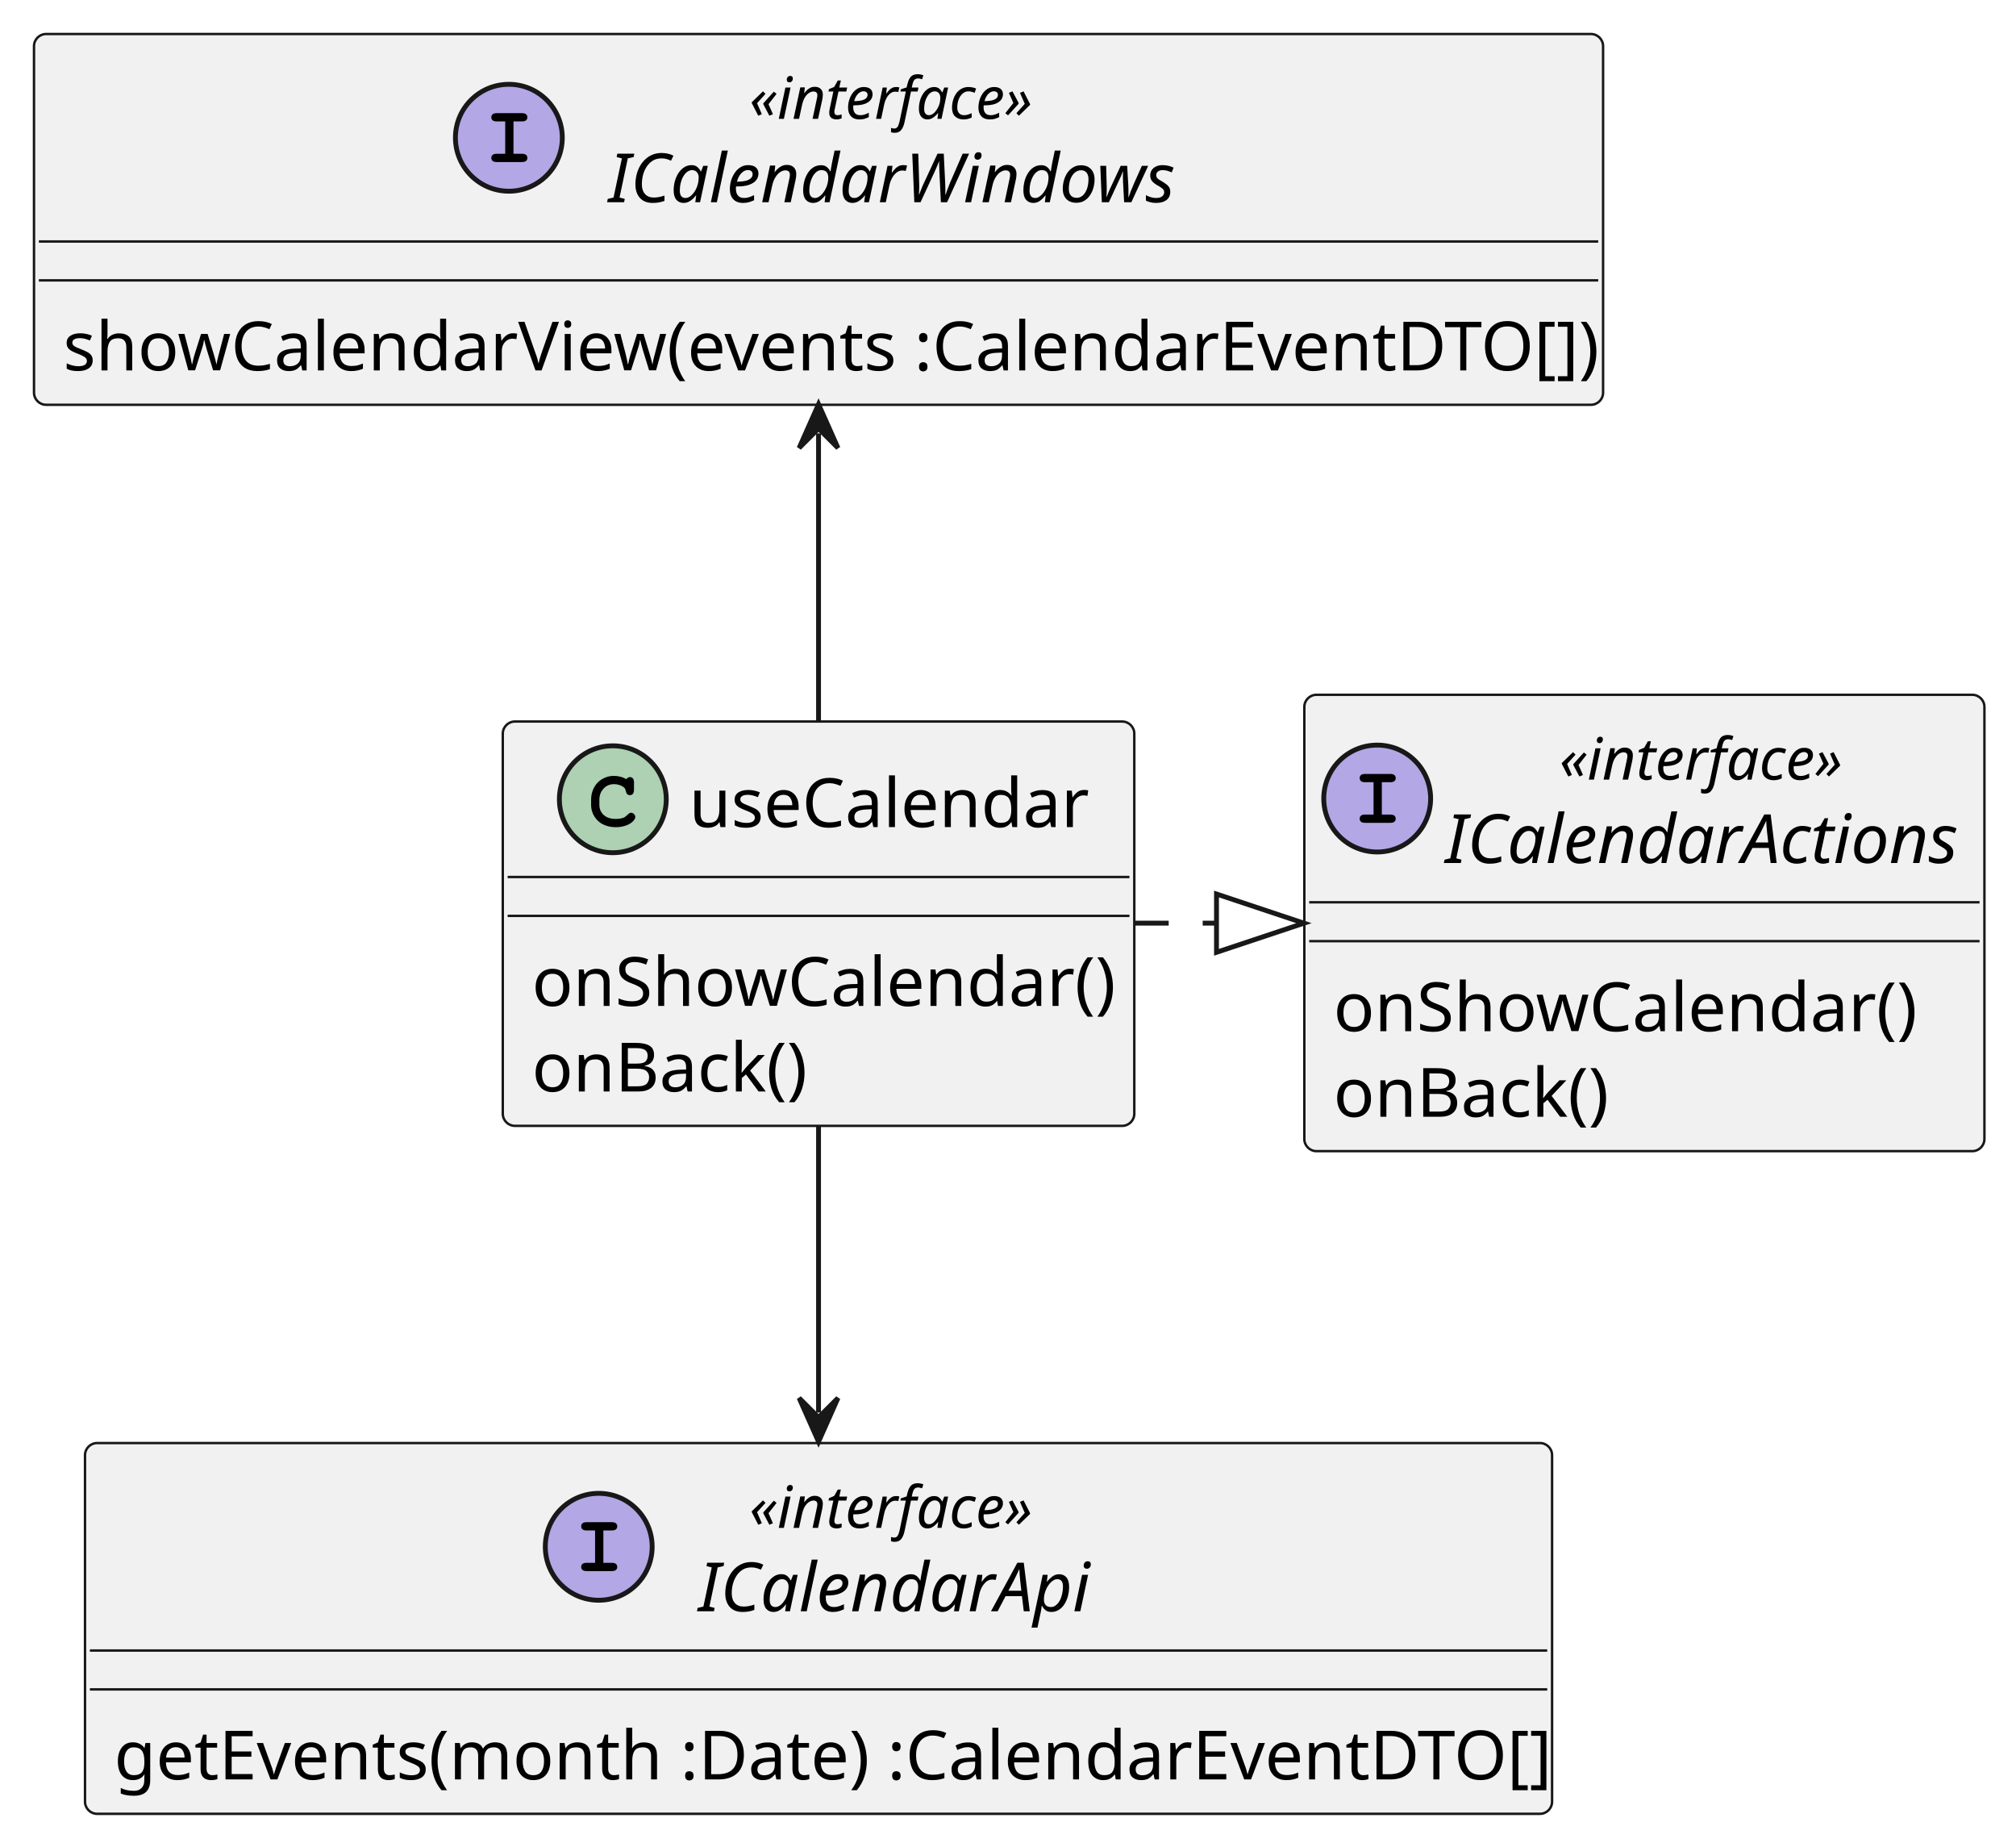
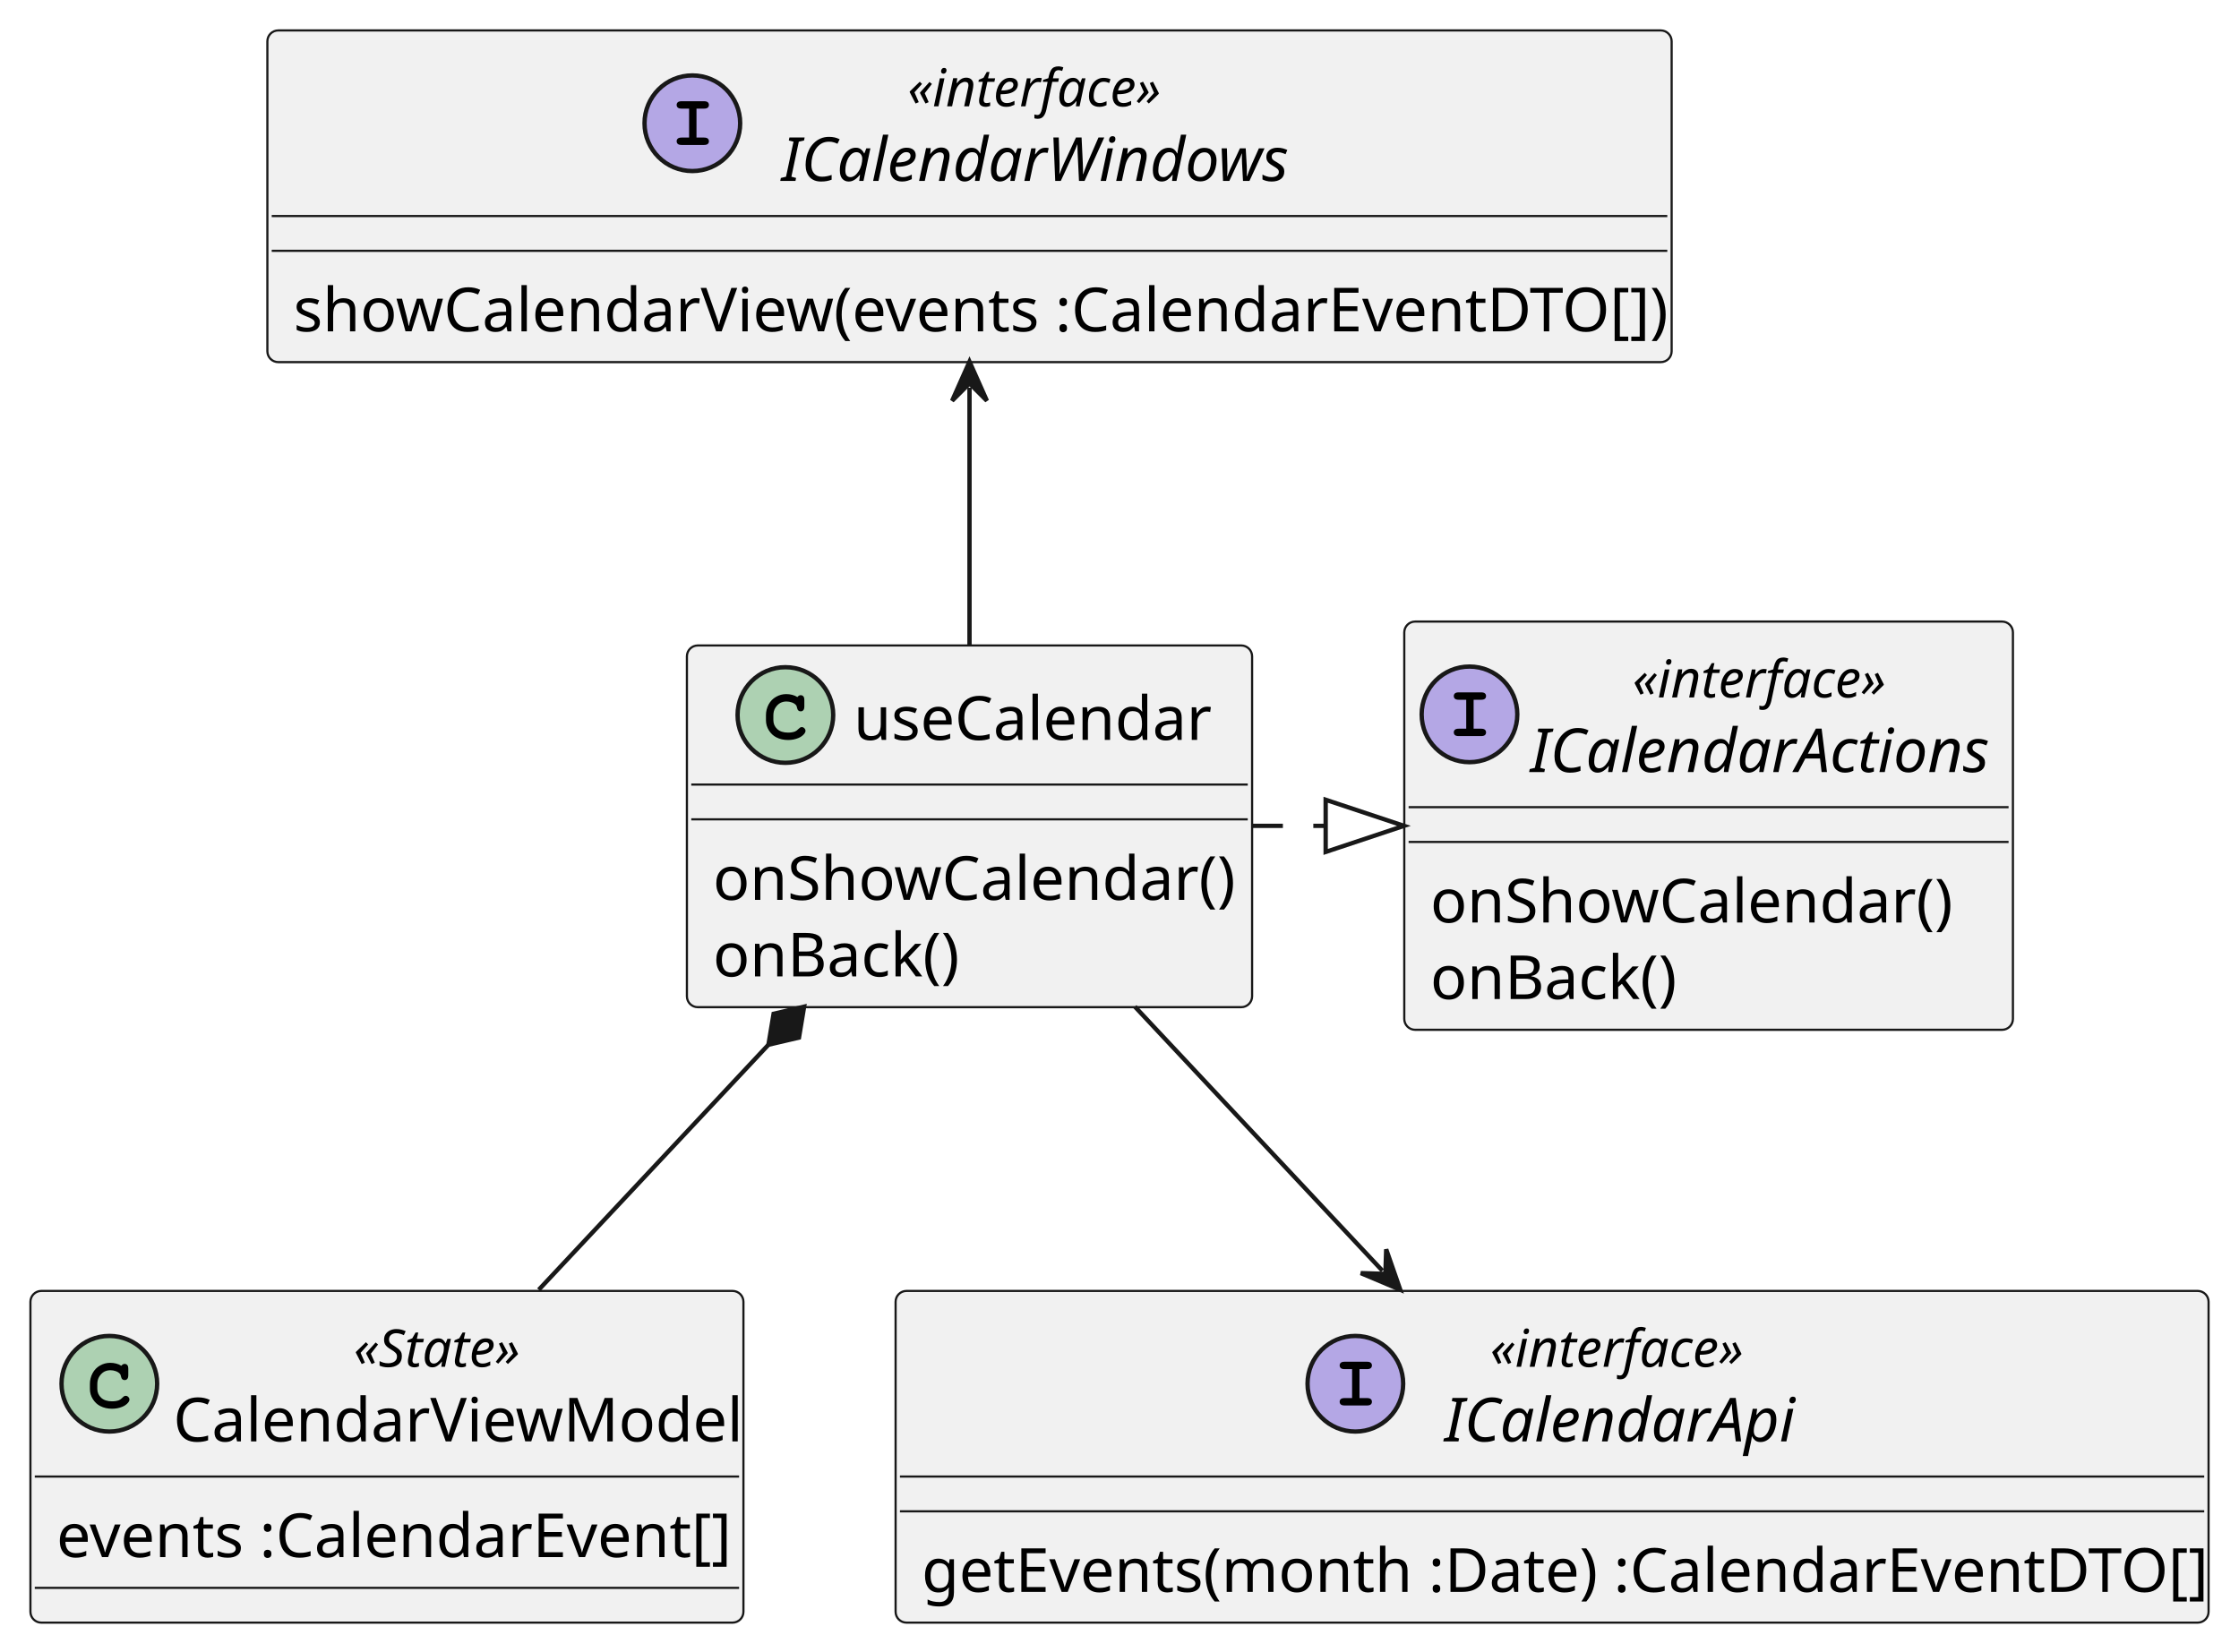
- <svg xmlns="http://www.w3.org/2000/svg" contentStyleType="text/css" height="380px" preserveAspectRatio="none" style="width:415px;height:380px;background:#FFFFFF;" version="1.1" viewBox="0 0 415 380" width="415px" zoomAndPan="magnify">
+ <svg xmlns="http://www.w3.org/2000/svg" contentStyleType="text/css" height="380px" preserveAspectRatio="none" style="width:515px;height:380px;background:#FFFFFF;" version="1.1" viewBox="0 0 515 380" width="515px" zoomAndPan="magnify">
  <defs />
  <g>
    <g id="elem_useCalendar">
-       <rect codeLine="1" fill="#F1F1F1" height="83.219" id="useCalendar" rx="2.5" ry="2.5" style="stroke:#181818;stroke-width:0.5;" width="130" x="103.5" y="148.5" />
-       <ellipse cx="126.15" cy="164.5" fill="#ADD1B2" rx="11" ry="11" style="stroke:#181818;stroke-width:1.0;" />
-       <path d="M128.916,160.375 Q129.072,160.156 129.259,160.047 Q129.447,159.938 129.666,159.938 Q130.041,159.938 130.275,160.203 Q130.509,160.453 130.509,161.062 L130.509,162.516 Q130.509,163.125 130.275,163.391 Q130.041,163.656 129.666,163.656 Q129.322,163.656 129.119,163.453 Q128.916,163.266 128.806,162.75 Q128.759,162.391 128.572,162.203 Q128.244,161.828 127.634,161.609 Q127.025,161.391 126.4,161.391 Q125.634,161.391 124.994,161.719 Q124.369,162.047 123.869,162.797 Q123.384,163.547 123.384,164.578 L123.384,165.672 Q123.384,166.906 124.275,167.734 Q125.166,168.547 126.759,168.547 Q127.697,168.547 128.353,168.297 Q128.744,168.141 129.166,167.703 Q129.431,167.438 129.572,167.359 Q129.728,167.281 129.931,167.281 Q130.259,167.281 130.509,167.547 Q130.775,167.797 130.775,168.141 Q130.775,168.484 130.431,168.891 Q129.931,169.469 129.134,169.797 Q128.056,170.25 126.759,170.25 Q125.244,170.25 124.041,169.625 Q123.056,169.125 122.369,168.062 Q121.681,166.984 121.681,165.703 L121.681,164.547 Q121.681,163.219 122.291,162.078 Q122.916,160.922 124.009,160.312 Q125.103,159.688 126.338,159.688 Q127.072,159.688 127.713,159.859 Q128.369,160.016 128.916,160.375 Z " fill="#000000" />
-       <text fill="#000000" font-family="sans-serif" font-size="14" lengthAdjust="spacing" textLength="81" x="141.85" y="170.228">useCalendar</text>
-       <line style="stroke:#181818;stroke-width:0.5;" x1="104.5" x2="232.5" y1="180.5" y2="180.5" />
-       <line style="stroke:#181818;stroke-width:0.5;" x1="104.5" x2="232.5" y1="188.5" y2="188.5" />
-       <text fill="#000000" font-family="sans-serif" font-size="14" lengthAdjust="spacing" textLength="118" x="109.5" y="207.033">onShowCalendar()</text>
-       <text fill="#000000" font-family="sans-serif" font-size="14" lengthAdjust="spacing" textLength="57" x="109.5" y="224.643">onBack()</text>
+       <rect codeLine="1" fill="#F1F1F1" height="83.219" id="useCalendar" rx="2.5" ry="2.5" style="stroke:#181818;stroke-width:0.5;" width="130" x="158" y="148.5" />
+       <ellipse cx="180.65" cy="164.5" fill="#ADD1B2" rx="11" ry="11" style="stroke:#181818;stroke-width:1.0;" />
+       <path d="M183.416,160.375 Q183.572,160.156 183.759,160.047 Q183.947,159.938 184.166,159.938 Q184.541,159.938 184.775,160.203 Q185.009,160.453 185.009,161.062 L185.009,162.516 Q185.009,163.125 184.775,163.391 Q184.541,163.656 184.166,163.656 Q183.822,163.656 183.619,163.453 Q183.416,163.266 183.306,162.75 Q183.259,162.391 183.072,162.203 Q182.744,161.828 182.134,161.609 Q181.525,161.391 180.9,161.391 Q180.134,161.391 179.494,161.719 Q178.869,162.047 178.369,162.797 Q177.884,163.547 177.884,164.578 L177.884,165.672 Q177.884,166.906 178.775,167.734 Q179.666,168.547 181.259,168.547 Q182.197,168.547 182.853,168.297 Q183.244,168.141 183.666,167.703 Q183.931,167.438 184.072,167.359 Q184.228,167.281 184.431,167.281 Q184.759,167.281 185.009,167.547 Q185.275,167.797 185.275,168.141 Q185.275,168.484 184.931,168.891 Q184.431,169.469 183.634,169.797 Q182.556,170.25 181.259,170.25 Q179.744,170.25 178.541,169.625 Q177.556,169.125 176.869,168.062 Q176.181,166.984 176.181,165.703 L176.181,164.547 Q176.181,163.219 176.791,162.078 Q177.416,160.922 178.509,160.312 Q179.603,159.688 180.838,159.688 Q181.572,159.688 182.213,159.859 Q182.869,160.016 183.416,160.375 Z " fill="#000000" />
+       <text fill="#000000" font-family="sans-serif" font-size="14" lengthAdjust="spacing" textLength="81" x="196.35" y="170.228">useCalendar</text>
+       <line style="stroke:#181818;stroke-width:0.5;" x1="159" x2="287" y1="180.5" y2="180.5" />
+       <line style="stroke:#181818;stroke-width:0.5;" x1="159" x2="287" y1="188.5" y2="188.5" />
+       <text fill="#000000" font-family="sans-serif" font-size="14" lengthAdjust="spacing" textLength="118" x="164" y="207.033">onShowCalendar()</text>
+       <text fill="#000000" font-family="sans-serif" font-size="14" lengthAdjust="spacing" textLength="57" x="164" y="224.643">onBack()</text>
+     </g>
+     <g id="elem_CalendarViewModel">
+       <rect codeLine="6" fill="#F1F1F1" height="76.312" id="CalendarViewModel" rx="2.5" ry="2.5" style="stroke:#181818;stroke-width:0.5;" width="164" x="7" y="297" />
+       <ellipse cx="25.15" cy="318.352" fill="#ADD1B2" rx="11" ry="11" style="stroke:#181818;stroke-width:1.0;" />
+       <path d="M27.916,314.227 Q28.072,314.008 28.259,313.898 Q28.447,313.789 28.666,313.789 Q29.041,313.789 29.275,314.055 Q29.509,314.305 29.509,314.914 L29.509,316.367 Q29.509,316.977 29.275,317.242 Q29.041,317.508 28.666,317.508 Q28.322,317.508 28.119,317.305 Q27.916,317.117 27.806,316.602 Q27.759,316.242 27.572,316.055 Q27.244,315.68 26.634,315.461 Q26.025,315.242 25.4,315.242 Q24.634,315.242 23.994,315.57 Q23.369,315.898 22.869,316.648 Q22.384,317.398 22.384,318.43 L22.384,319.523 Q22.384,320.758 23.275,321.586 Q24.166,322.398 25.759,322.398 Q26.697,322.398 27.353,322.148 Q27.744,321.992 28.166,321.555 Q28.431,321.289 28.572,321.211 Q28.728,321.133 28.931,321.133 Q29.259,321.133 29.509,321.398 Q29.775,321.648 29.775,321.992 Q29.775,322.336 29.431,322.742 Q28.931,323.32 28.134,323.648 Q27.056,324.102 25.759,324.102 Q24.244,324.102 23.041,323.477 Q22.056,322.977 21.369,321.914 Q20.681,320.836 20.681,319.555 L20.681,318.398 Q20.681,317.07 21.291,315.93 Q21.916,314.773 23.009,314.164 Q24.103,313.539 25.337,313.539 Q26.072,313.539 26.712,313.711 Q27.369,313.867 27.916,314.227 Z " fill="#000000" />
+       <text fill="#000000" font-family="sans-serif" font-size="12" font-style="italic" lengthAdjust="spacing" textLength="42" x="81.35" y="314.457">«State»</text>
+       <text fill="#000000" font-family="sans-serif" font-size="14" lengthAdjust="spacing" textLength="125" x="39.85" y="331.627">CalendarViewModel</text>
+       <line style="stroke:#181818;stroke-width:0.5;" x1="8" x2="170" y1="339.703" y2="339.703" />
+       <text fill="#000000" font-family="sans-serif" font-size="14" lengthAdjust="spacing" textLength="152" x="13" y="358.236">events :CalendarEvent[]</text>
+       <line style="stroke:#181818;stroke-width:0.5;" x1="8" x2="170" y1="365.312" y2="365.312" />
    </g>
    <g id="elem_ICalendarActions">
-       <rect codeLine="6" fill="#F1F1F1" height="93.922" id="ICalendarActions" rx="2.5" ry="2.5" style="stroke:#181818;stroke-width:0.5;" width="140" x="268.5" y="143" />
-       <ellipse cx="283.5" cy="164.352" fill="#B4A7E5" rx="11" ry="11" style="stroke:#181818;stroke-width:1.0;" />
-       <path d="M284.453,160.992 L284.453,167.648 L286.172,167.648 Q286.781,167.648 287.047,167.883 Q287.312,168.117 287.312,168.508 Q287.312,168.883 287.047,169.117 Q286.781,169.352 286.172,169.352 L281.031,169.352 Q280.422,169.352 280.156,169.117 Q279.891,168.883 279.891,168.492 Q279.891,168.117 280.156,167.883 Q280.422,167.648 281.031,167.648 L282.75,167.648 L282.75,160.992 L281.031,160.992 Q280.422,160.992 280.156,160.758 Q279.891,160.523 279.891,160.133 Q279.891,159.758 280.156,159.523 Q280.422,159.289 281.031,159.289 L286.172,159.289 Q286.781,159.289 287.047,159.523 Q287.312,159.758 287.312,160.133 Q287.312,160.523 287.047,160.758 Q286.781,160.992 286.172,160.992 L284.453,160.992 Z " fill="#000000" />
-       <text fill="#000000" font-family="sans-serif" font-size="12" font-style="italic" lengthAdjust="spacing" textLength="61" x="321" y="160.457">«interface»</text>
-       <text fill="#000000" font-family="sans-serif" font-size="14" font-style="italic" lengthAdjust="spacing" textLength="108" x="297.5" y="177.627">ICalendarActions</text>
-       <line style="stroke:#181818;stroke-width:0.5;" x1="269.5" x2="407.5" y1="185.703" y2="185.703" />
-       <line style="stroke:#181818;stroke-width:0.5;" x1="269.5" x2="407.5" y1="193.703" y2="193.703" />
-       <text fill="#000000" font-family="sans-serif" font-size="14" lengthAdjust="spacing" textLength="118" x="274.5" y="212.236">onShowCalendar()</text>
-       <text fill="#000000" font-family="sans-serif" font-size="14" lengthAdjust="spacing" textLength="57" x="274.5" y="229.846">onBack()</text>
+       <rect codeLine="10" fill="#F1F1F1" height="93.922" id="ICalendarActions" rx="2.5" ry="2.5" style="stroke:#181818;stroke-width:0.5;" width="140" x="323" y="143" />
+       <ellipse cx="338" cy="164.352" fill="#B4A7E5" rx="11" ry="11" style="stroke:#181818;stroke-width:1.0;" />
+       <path d="M338.953,160.992 L338.953,167.648 L340.672,167.648 Q341.281,167.648 341.547,167.883 Q341.812,168.117 341.812,168.508 Q341.812,168.883 341.547,169.117 Q341.281,169.352 340.672,169.352 L335.531,169.352 Q334.922,169.352 334.656,169.117 Q334.391,168.883 334.391,168.492 Q334.391,168.117 334.656,167.883 Q334.922,167.648 335.531,167.648 L337.25,167.648 L337.25,160.992 L335.531,160.992 Q334.922,160.992 334.656,160.758 Q334.391,160.523 334.391,160.133 Q334.391,159.758 334.656,159.523 Q334.922,159.289 335.531,159.289 L340.672,159.289 Q341.281,159.289 341.547,159.523 Q341.812,159.758 341.812,160.133 Q341.812,160.523 341.547,160.758 Q341.281,160.992 340.672,160.992 L338.953,160.992 Z " fill="#000000" />
+       <text fill="#000000" font-family="sans-serif" font-size="12" font-style="italic" lengthAdjust="spacing" textLength="61" x="375.5" y="160.457">«interface»</text>
+       <text fill="#000000" font-family="sans-serif" font-size="14" font-style="italic" lengthAdjust="spacing" textLength="108" x="352" y="177.627">ICalendarActions</text>
+       <line style="stroke:#181818;stroke-width:0.5;" x1="324" x2="462" y1="185.703" y2="185.703" />
+       <line style="stroke:#181818;stroke-width:0.5;" x1="324" x2="462" y1="193.703" y2="193.703" />
+       <text fill="#000000" font-family="sans-serif" font-size="14" lengthAdjust="spacing" textLength="118" x="329" y="212.236">onShowCalendar()</text>
+       <text fill="#000000" font-family="sans-serif" font-size="14" lengthAdjust="spacing" textLength="57" x="329" y="229.846">onBack()</text>
    </g>
    <g id="elem_ICalendarApi">
-       <rect codeLine="16" fill="#F1F1F1" height="76.312" id="ICalendarApi" rx="2.5" ry="2.5" style="stroke:#181818;stroke-width:0.5;" width="302" x="17.5" y="297" />
-       <ellipse cx="123.25" cy="318.352" fill="#B4A7E5" rx="11" ry="11" style="stroke:#181818;stroke-width:1.0;" />
-       <path d="M124.203,314.992 L124.203,321.648 L125.922,321.648 Q126.531,321.648 126.797,321.883 Q127.062,322.117 127.062,322.508 Q127.062,322.883 126.797,323.117 Q126.531,323.352 125.922,323.352 L120.781,323.352 Q120.172,323.352 119.906,323.117 Q119.641,322.883 119.641,322.492 Q119.641,322.117 119.906,321.883 Q120.172,321.648 120.781,321.648 L122.5,321.648 L122.5,314.992 L120.781,314.992 Q120.172,314.992 119.906,314.758 Q119.641,314.523 119.641,314.133 Q119.641,313.758 119.906,313.523 Q120.172,313.289 120.781,313.289 L125.922,313.289 Q126.531,313.289 126.797,313.523 Q127.062,313.758 127.062,314.133 Q127.062,314.523 126.797,314.758 Q126.531,314.992 125.922,314.992 L124.203,314.992 Z " fill="#000000" />
-       <text fill="#000000" font-family="sans-serif" font-size="12" font-style="italic" lengthAdjust="spacing" textLength="61" x="154.25" y="314.457">«interface»</text>
-       <text fill="#000000" font-family="sans-serif" font-size="14" font-style="italic" lengthAdjust="spacing" textLength="82" x="143.75" y="331.627">ICalendarApi</text>
-       <line style="stroke:#181818;stroke-width:0.5;" x1="18.5" x2="318.5" y1="339.703" y2="339.703" />
-       <line style="stroke:#181818;stroke-width:0.5;" x1="18.5" x2="318.5" y1="347.703" y2="347.703" />
-       <text fill="#000000" font-family="sans-serif" font-size="14" lengthAdjust="spacing" textLength="290" x="23.5" y="366.236">getEvents(month :Date) :CalendarEventDTO[]</text>
+       <rect codeLine="21" fill="#F1F1F1" height="76.312" id="ICalendarApi" rx="2.5" ry="2.5" style="stroke:#181818;stroke-width:0.5;" width="302" x="206" y="297" />
+       <ellipse cx="311.75" cy="318.352" fill="#B4A7E5" rx="11" ry="11" style="stroke:#181818;stroke-width:1.0;" />
+       <path d="M312.703,314.992 L312.703,321.648 L314.422,321.648 Q315.031,321.648 315.297,321.883 Q315.562,322.117 315.562,322.508 Q315.562,322.883 315.297,323.117 Q315.031,323.352 314.422,323.352 L309.281,323.352 Q308.672,323.352 308.406,323.117 Q308.141,322.883 308.141,322.492 Q308.141,322.117 308.406,321.883 Q308.672,321.648 309.281,321.648 L311,321.648 L311,314.992 L309.281,314.992 Q308.672,314.992 308.406,314.758 Q308.141,314.523 308.141,314.133 Q308.141,313.758 308.406,313.523 Q308.672,313.289 309.281,313.289 L314.422,313.289 Q315.031,313.289 315.297,313.523 Q315.562,313.758 315.562,314.133 Q315.562,314.523 315.297,314.758 Q315.031,314.992 314.422,314.992 L312.703,314.992 Z " fill="#000000" />
+       <text fill="#000000" font-family="sans-serif" font-size="12" font-style="italic" lengthAdjust="spacing" textLength="61" x="342.75" y="314.457">«interface»</text>
+       <text fill="#000000" font-family="sans-serif" font-size="14" font-style="italic" lengthAdjust="spacing" textLength="82" x="332.25" y="331.627">ICalendarApi</text>
+       <line style="stroke:#181818;stroke-width:0.5;" x1="207" x2="507" y1="339.703" y2="339.703" />
+       <line style="stroke:#181818;stroke-width:0.5;" x1="207" x2="507" y1="347.703" y2="347.703" />
+       <text fill="#000000" font-family="sans-serif" font-size="14" lengthAdjust="spacing" textLength="290" x="212" y="366.236">getEvents(month :Date) :CalendarEventDTO[]</text>
    </g>
    <g id="elem_ICalendarWindows">
-       <rect codeLine="20" fill="#F1F1F1" height="76.312" id="ICalendarWindows" rx="2.5" ry="2.5" style="stroke:#181818;stroke-width:0.5;" width="323" x="7" y="7" />
-       <ellipse cx="104.75" cy="28.352" fill="#B4A7E5" rx="11" ry="11" style="stroke:#181818;stroke-width:1.0;" />
-       <path d="M105.703,24.992 L105.703,31.648 L107.422,31.648 Q108.031,31.648 108.297,31.883 Q108.562,32.117 108.562,32.508 Q108.562,32.883 108.297,33.117 Q108.031,33.352 107.422,33.352 L102.281,33.352 Q101.672,33.352 101.406,33.117 Q101.141,32.883 101.141,32.492 Q101.141,32.117 101.406,31.883 Q101.672,31.648 102.281,31.648 L104,31.648 L104,24.992 L102.281,24.992 Q101.672,24.992 101.406,24.758 Q101.141,24.523 101.141,24.133 Q101.141,23.758 101.406,23.523 Q101.672,23.289 102.281,23.289 L107.422,23.289 Q108.031,23.289 108.297,23.523 Q108.562,23.758 108.562,24.133 Q108.562,24.523 108.297,24.758 Q108.031,24.992 107.422,24.992 L105.703,24.992 Z " fill="#000000" />
-       <text fill="#000000" font-family="sans-serif" font-size="12" font-style="italic" lengthAdjust="spacing" textLength="61" x="154.25" y="24.457">«interface»</text>
-       <text fill="#000000" font-family="sans-serif" font-size="14" font-style="italic" lengthAdjust="spacing" textLength="119" x="125.25" y="41.627">ICalendarWindows</text>
-       <line style="stroke:#181818;stroke-width:0.5;" x1="8" x2="329" y1="49.703" y2="49.703" />
-       <line style="stroke:#181818;stroke-width:0.5;" x1="8" x2="329" y1="57.703" y2="57.703" />
-       <text fill="#000000" font-family="sans-serif" font-size="14" lengthAdjust="spacing" textLength="311" x="13" y="76.236">showCalendarView(events :CalendarEventDTO[])</text>
+       <rect codeLine="25" fill="#F1F1F1" height="76.312" id="ICalendarWindows" rx="2.5" ry="2.5" style="stroke:#181818;stroke-width:0.5;" width="323" x="61.5" y="7" />
+       <ellipse cx="159.25" cy="28.352" fill="#B4A7E5" rx="11" ry="11" style="stroke:#181818;stroke-width:1.0;" />
+       <path d="M160.203,24.992 L160.203,31.648 L161.922,31.648 Q162.531,31.648 162.797,31.883 Q163.062,32.117 163.062,32.508 Q163.062,32.883 162.797,33.117 Q162.531,33.352 161.922,33.352 L156.781,33.352 Q156.172,33.352 155.906,33.117 Q155.641,32.883 155.641,32.492 Q155.641,32.117 155.906,31.883 Q156.172,31.648 156.781,31.648 L158.5,31.648 L158.5,24.992 L156.781,24.992 Q156.172,24.992 155.906,24.758 Q155.641,24.523 155.641,24.133 Q155.641,23.758 155.906,23.523 Q156.172,23.289 156.781,23.289 L161.922,23.289 Q162.531,23.289 162.797,23.523 Q163.062,23.758 163.062,24.133 Q163.062,24.523 162.797,24.758 Q162.531,24.992 161.922,24.992 L160.203,24.992 Z " fill="#000000" />
+       <text fill="#000000" font-family="sans-serif" font-size="12" font-style="italic" lengthAdjust="spacing" textLength="61" x="208.75" y="24.457">«interface»</text>
+       <text fill="#000000" font-family="sans-serif" font-size="14" font-style="italic" lengthAdjust="spacing" textLength="119" x="179.75" y="41.627">ICalendarWindows</text>
+       <line style="stroke:#181818;stroke-width:0.5;" x1="62.5" x2="383.5" y1="49.703" y2="49.703" />
+       <line style="stroke:#181818;stroke-width:0.5;" x1="62.5" x2="383.5" y1="57.703" y2="57.703" />
+       <text fill="#000000" font-family="sans-serif" font-size="14" lengthAdjust="spacing" textLength="311" x="67.5" y="76.236">showCalendarView(events :CalendarEventDTO[])</text>
    </g>
    <g id="link_useCalendar_ICalendarActions">
-       <path codeLine="11" d="M233.58,190 C245.19,190 238.8,190 250.42,190 " fill="none" id="useCalendar-to-ICalendarActions" style="stroke:#181818;stroke-width:1.0;stroke-dasharray:7.0,7.0;" />
-       <polygon fill="none" points="268.42,190,250.42,184,250.42,196,268.42,190" style="stroke:#181818;stroke-width:1.0;" />
+       <path codeLine="15" d="M288.08,190 C299.69,190 293.3,190 304.92,190 " fill="none" id="useCalendar-to-ICalendarActions" style="stroke:#181818;stroke-width:1.0;stroke-dasharray:7.0,7.0;" />
+       <polygon fill="none" points="322.92,190,304.92,184,304.92,196,322.92,190" style="stroke:#181818;stroke-width:1.0;" />
+     </g>
+     <g id="link_useCalendar_CalendarViewModel">
+       <path codeLine="16" d="M176.753,240.355 C157.563,260.825 142.66,276.74 123.92,296.73 " fill="none" id="useCalendar-backto-CalendarViewModel" style="stroke:#181818;stroke-width:1.0;" />
+       <polygon fill="#181818" points="184.96,231.6,177.938,233.242,176.753,240.355,183.775,238.713,184.96,231.6" style="stroke:#181818;stroke-width:1.0;" />
    </g>
    <g id="link_useCalendar_ICalendarApi">
-       <path codeLine="13" d="M168.5,231.6 C168.5,252.07 168.5,270.74 168.5,290.73 " fill="none" id="useCalendar-to-ICalendarApi" style="stroke:#181818;stroke-width:1.0;" />
-       <polygon fill="#181818" points="168.5,296.73,172.5,287.73,168.5,291.73,164.5,287.73,168.5,296.73" style="stroke:#181818;stroke-width:1.0;" />
+       <path codeLine="18" d="M261.04,231.6 C280.23,252.07 299.236,272.363 317.976,292.353 " fill="none" id="useCalendar-to-ICalendarApi" style="stroke:#181818;stroke-width:1.0;" />
+       <polygon fill="#181818" points="322.08,296.73,318.843,287.428,318.66,293.082,313.006,292.9,322.08,296.73" style="stroke:#181818;stroke-width:1.0;" />
    </g>
    <g id="link_ICalendarWindows_useCalendar">
-       <path codeLine="14" d="M168.5,89.2 C168.5,109.22 168.5,127.96 168.5,148.47 " fill="none" id="ICalendarWindows-backto-useCalendar" style="stroke:#181818;stroke-width:1.0;" />
-       <polygon fill="#181818" points="168.5,83.2,164.5,92.2,168.5,88.2,172.5,92.2,168.5,83.2" style="stroke:#181818;stroke-width:1.0;" />
+       <path codeLine="19" d="M223,89.2 C223,109.22 223,127.96 223,148.47 " fill="none" id="ICalendarWindows-backto-useCalendar" style="stroke:#181818;stroke-width:1.0;" />
+       <polygon fill="#181818" points="223,83.2,219,92.2,223,88.2,227,92.2,223,83.2" style="stroke:#181818;stroke-width:1.0;" />
    </g>
  </g>
</svg>
